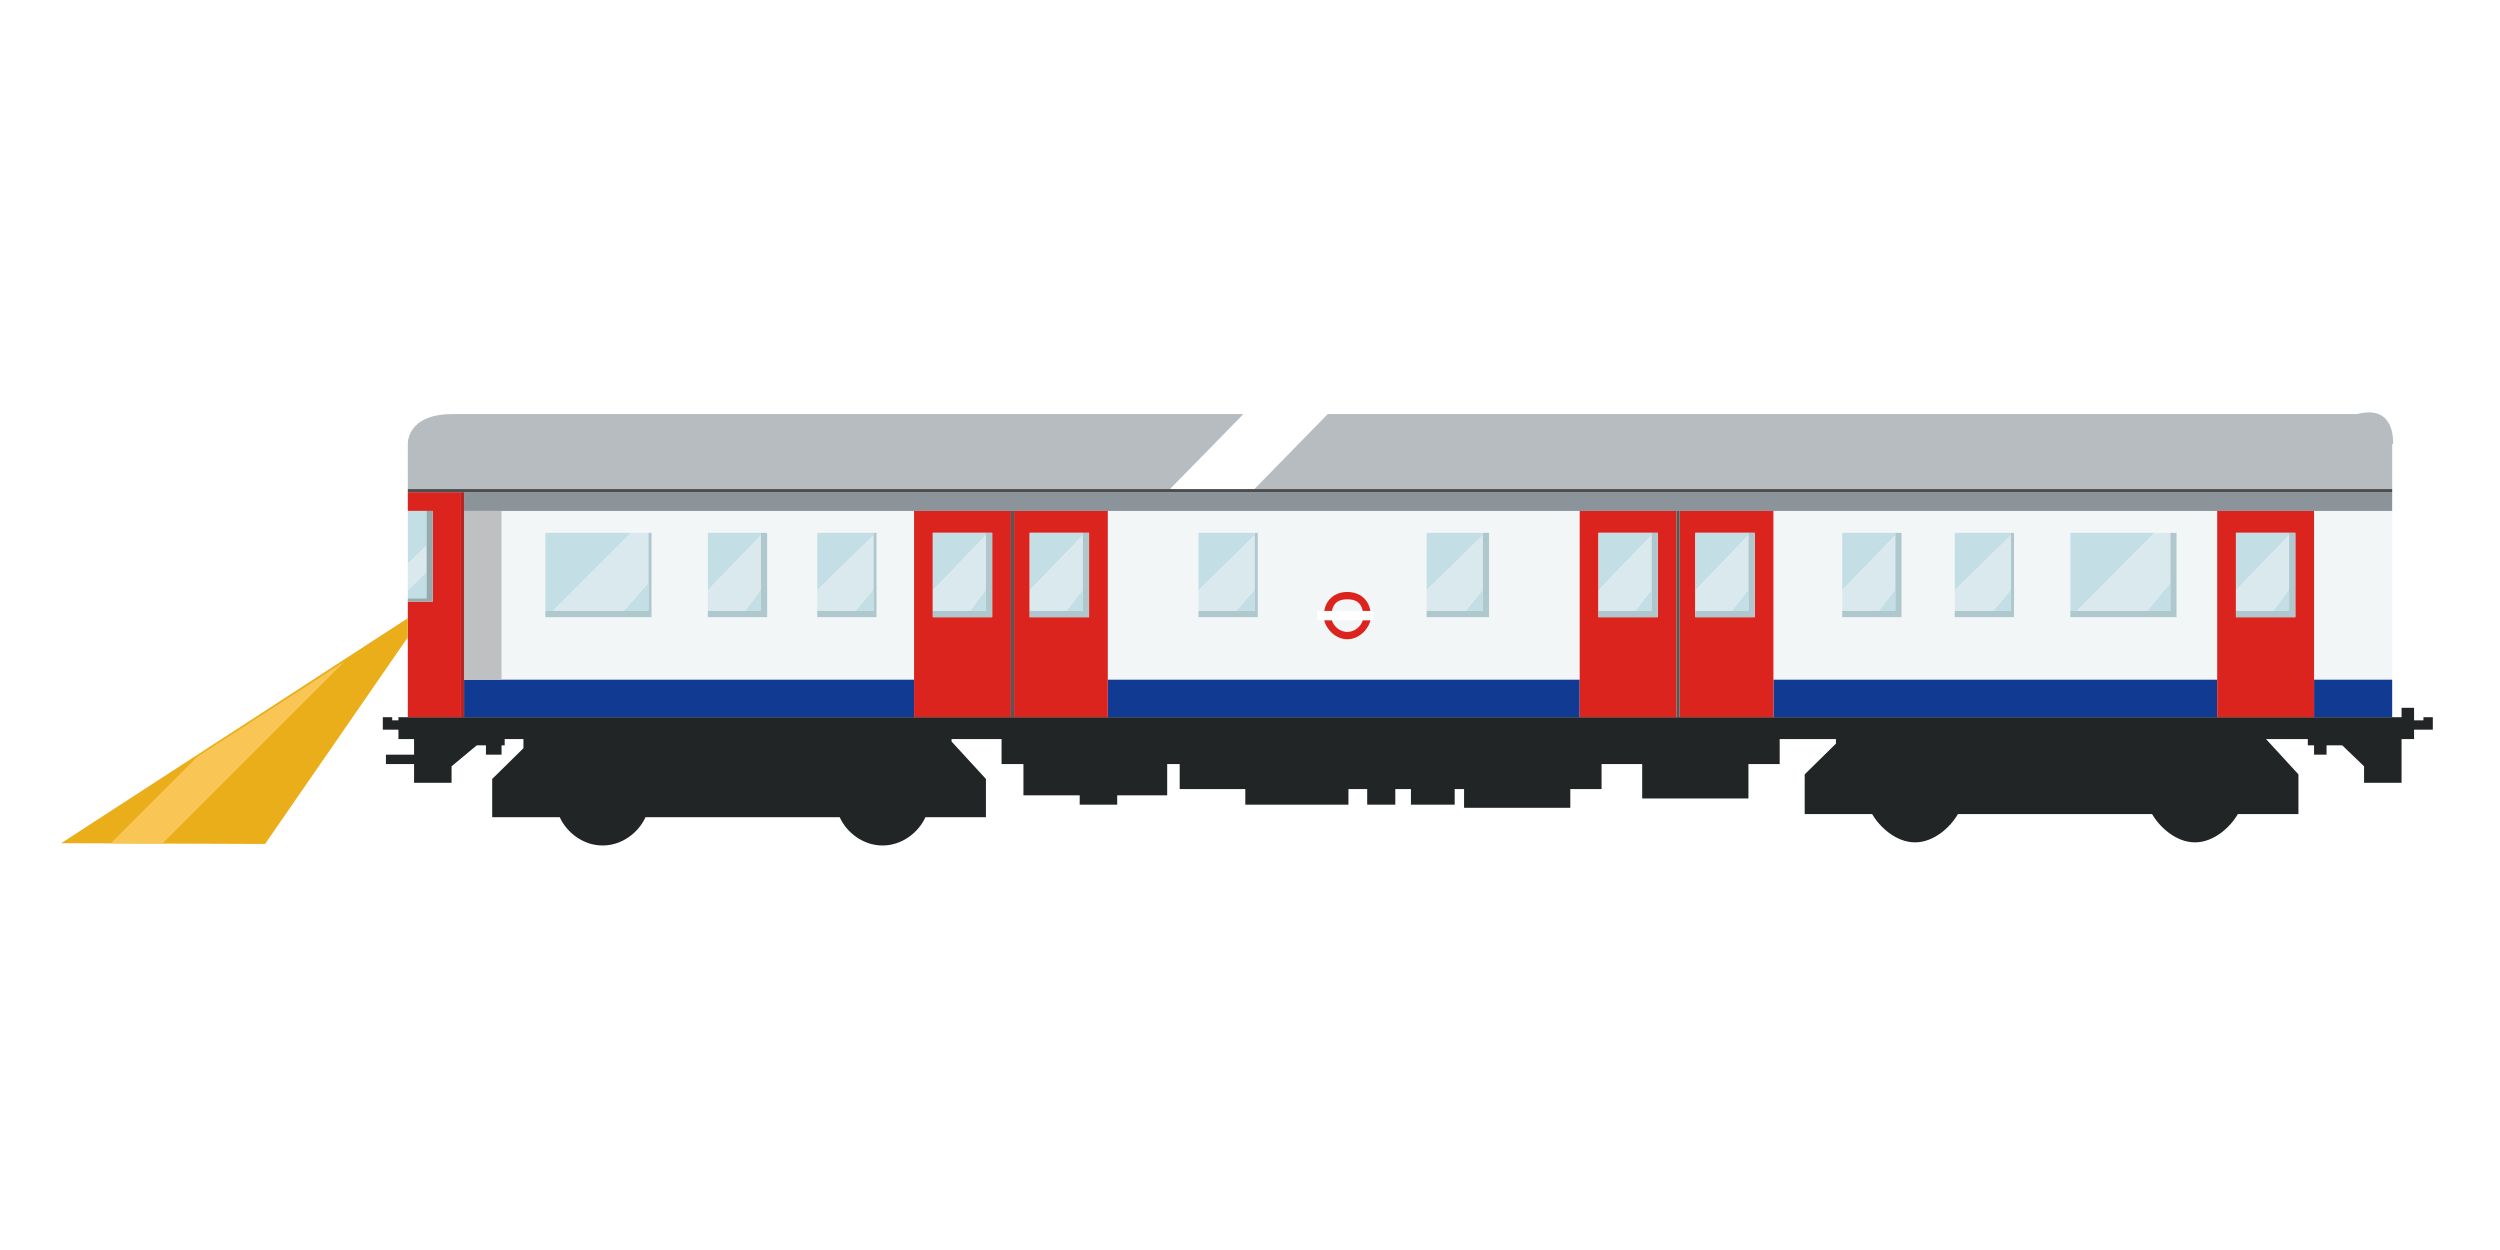
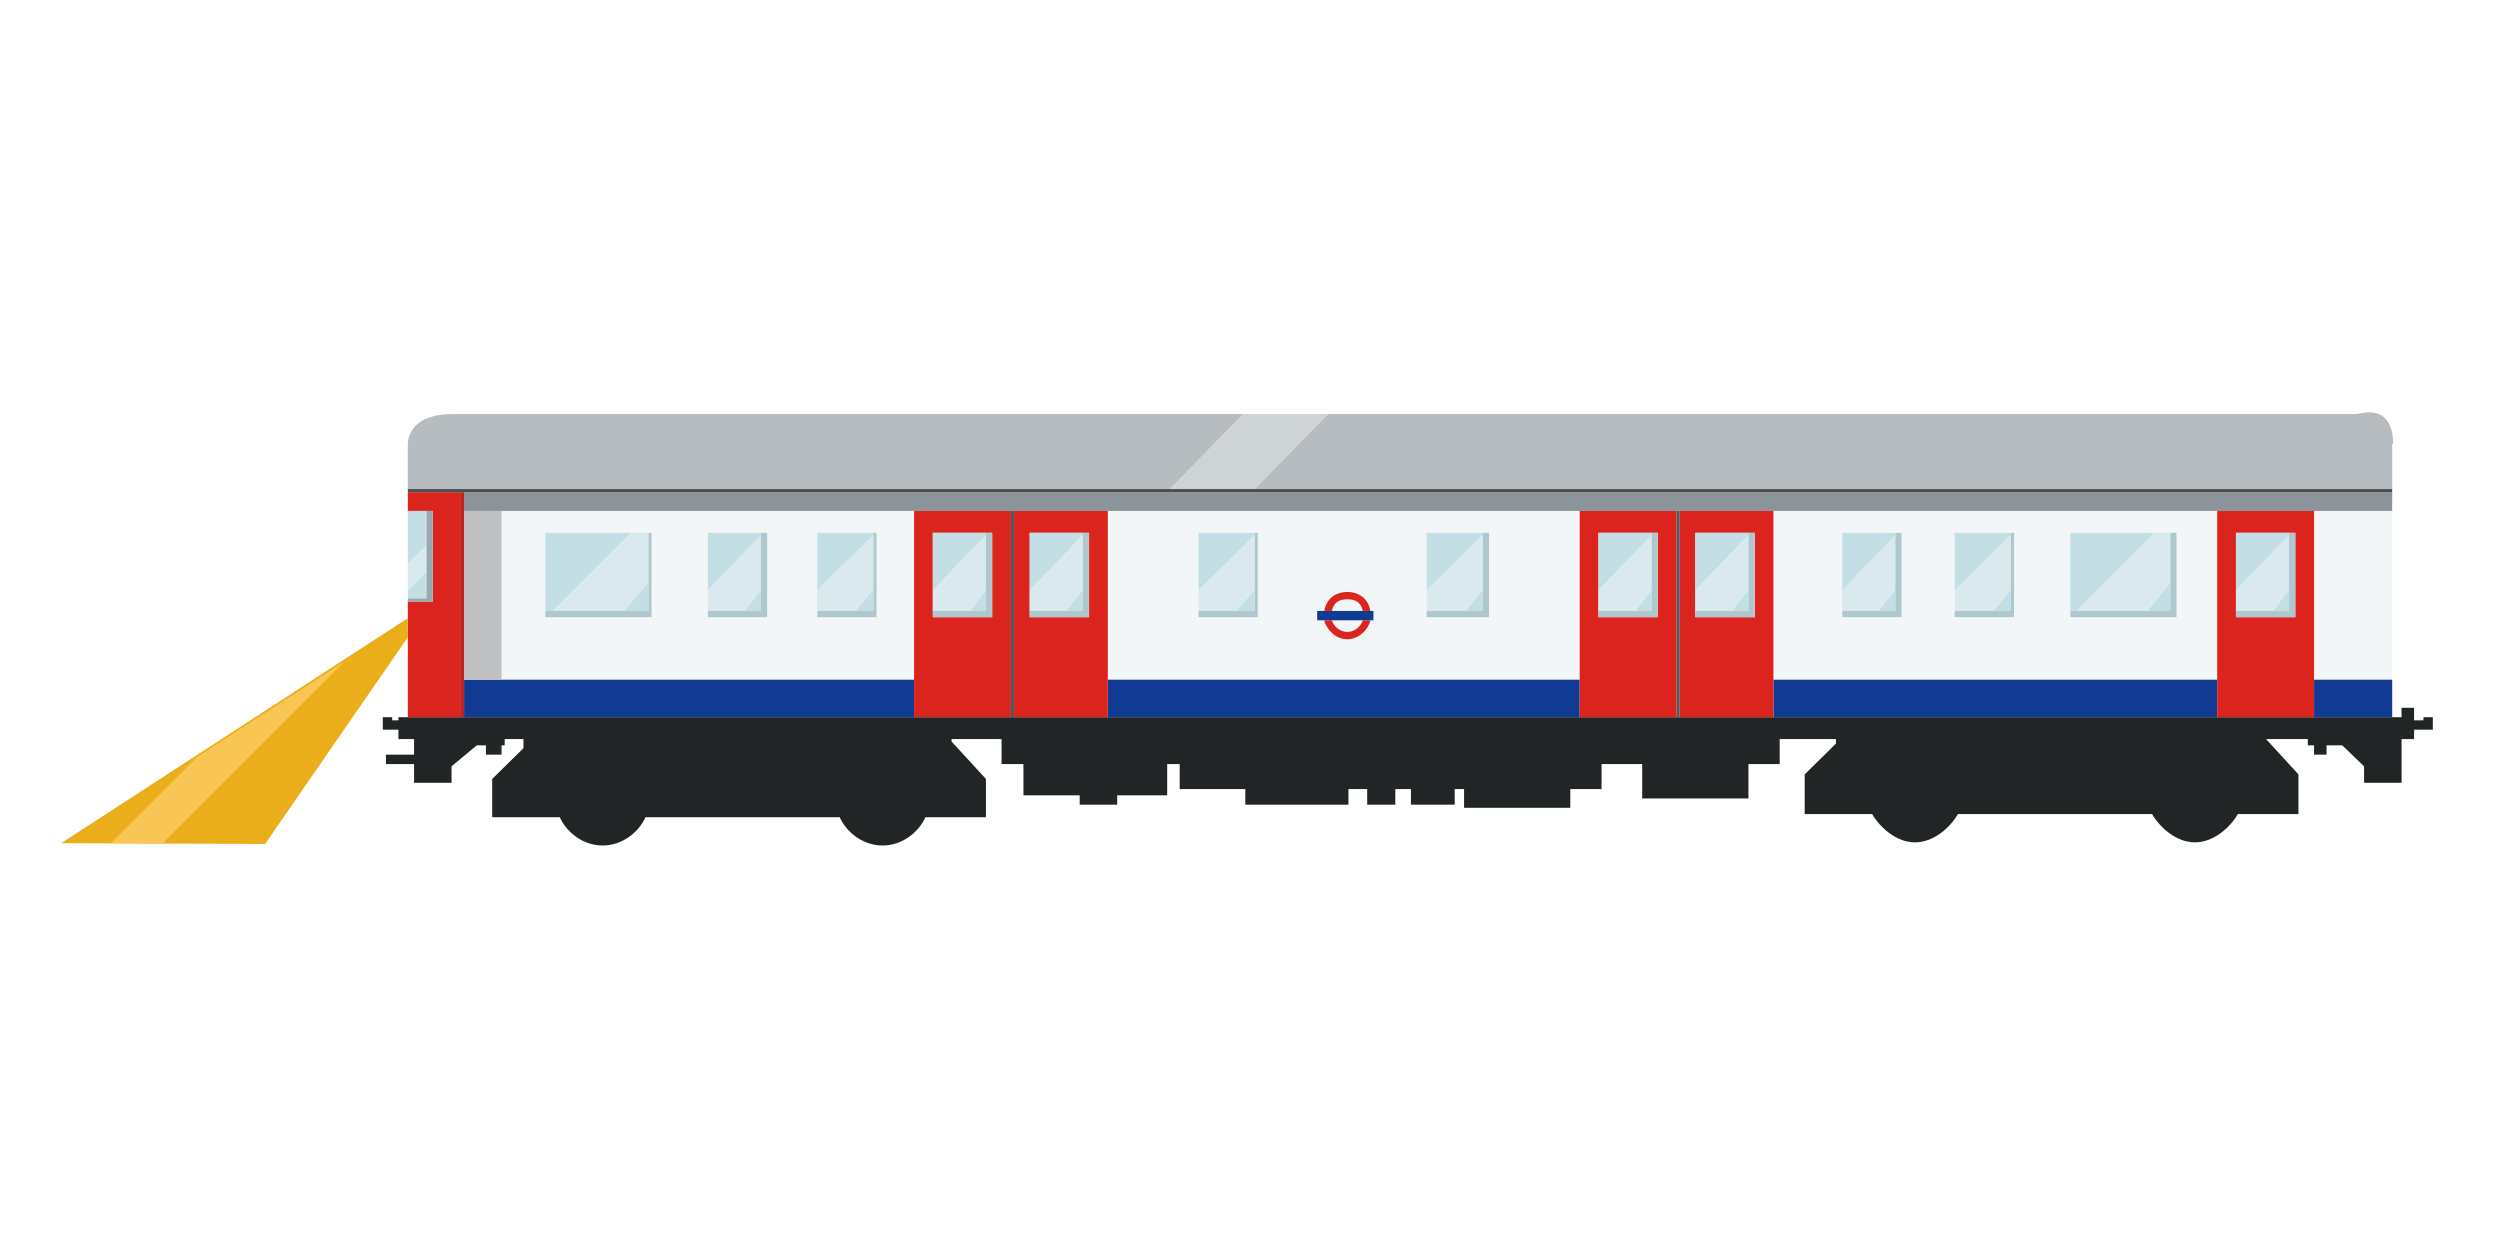
<svg xmlns="http://www.w3.org/2000/svg" version="1.1" id="Layer_1" x="0px" y="0px" width="800px" height="400px" viewBox="0 0 800 400" enable-background="new 0 0 800 400" xml:space="preserve">
  <g id="train__body">
    <path fill="#F2F6F7" d="M709.5,217.5v-54h-142v54H709.5z M662.5,194.937V170.5h27.04h5.994h0.966v14.493v9.944v2.563h-0.966h-9.943   h-19.078H662.5V194.937z M625.5,194.937v-5.996V170.5h18.639h1.347H644.5v16.643v7.794v2.563h-0.361h-7.793H625.5V194.937z    M589.5,194.937v-5.996V170.5h17.929h1.347H608.5v16.643v7.794v2.563h-1.071h-7.794H589.5V194.937z" />
    <path fill="#F2F6F7" d="M292.5,217.5v-54h-132v54H292.5z M261.5,194.937v-5.996V170.5h18.47h1.347H280.5v16.643v7.794v2.563h-0.53   h-7.794H261.5V194.937z M226.5,194.937v-5.996V170.5h18.228h1.347H245.5v16.643v7.794v2.563h-0.772h-7.794H226.5V194.937z    M174.5,194.937V170.5h27.522h5.995h0.483v14.493v9.944v2.563h-0.483h-9.944h-19.077H174.5V194.937z" />
    <rect x="740.5" y="163.5" fill="#F2F6F7" width="25" height="54" />
    <path fill="#F2F6F7" d="M505.5,217.5v-54h-151v54H505.5z M456.5,194.937v-5.996V170.5h18.771h1.347H476.5v16.643v7.794v2.563   h-1.229h-7.794H456.5V194.937z M421.5,195.5h2.255c0.684-4,3.729-6.069,7.39-6.069c3.659,0,6.705,2.069,7.39,6.069h0.966v3h-0.966   c-0.685,3-3.73,6.068-7.39,6.068c-3.66,0-6.706-3.068-7.39-6.068H421.5V195.5z M383.5,194.937v-5.996V170.5h18.349h1.347H402.5   v16.643v7.794v2.563h-0.651h-7.793H383.5V194.937z" />
    <path fill="#F2F6F7" d="M431.145,191.786c-2.349,0-4.31,0.714-4.946,3.714h9.891C435.452,192.5,433.492,191.786,431.145,191.786z" />
    <path fill="#F2F6F7" d="M431.145,202.215c2.348,0,4.308-1.715,4.944-3.715h-9.891C426.835,200.5,428.796,202.215,431.145,202.215z" />
    <path fill="#26B4DB" d="M766.04,141.622c-0.007,0.277-0.021,0.452-0.021,0.452S766.035,141.908,766.04,141.622z" />
    <path fill="#B6BCBF" d="M397.896,132.5H144.875c-14.868,0-14.375,9.573-14.375,9.573V156.5h243.9L397.896,132.5z" />
    <path fill="#B6BCBF" d="M401.397,156.5H765.5v-14.427c0,0,0.273,0.178,0.281-0.099c0.061-2.163-0.065-12.475-11.51-9.475H424.893   L401.397,156.5z" />
    <rect x="567.5" y="217.5" fill="#113B92" width="142" height="12" />
    <polygon fill="#113B92" points="161.027,217.5 148.5,217.5 148.5,229.5 292.5,229.5 292.5,217.5  " />
    <rect x="354.5" y="217.5" fill="#113B92" width="151" height="12" />
    <rect x="740.5" y="217.5" fill="#113B92" width="25" height="12" />
    <polygon fill="#8C949B" points="372.932,157.5 148.5,157.5 148.5,163.5 161.027,163.5 293.186,163.5 324.022,163.5 325.491,163.5    354.859,163.5 506.107,163.5 536.944,163.5 538.412,163.5 567.781,163.5 710.218,163.5 741.055,163.5 765.5,163.5 765.5,157.5    399.929,157.5  " />
    <path fill="#222526" d="M775.5,229.5v1h-3v-4h-4v3h-2.481h-24.964h-30.837H567.781h-29.369h-1.468h-30.837H354.859h-29.369h-1.468   h-30.837H149.28h-1.468h-14.684h-1.469H127.5v1h-2v-1h-3v4h1.817h1.468h1.715v3h4.159h0.841v5h-9v3h9v6h12v-5.281l8.072-6.719   h2.928v3h5v-3h1v-2h6v2.926l-10,9.843V261.5h21.617c2.282,5,7.567,9.056,13.727,9.056s11.445-4.056,13.726-9.056h62.122   c2.281,5,7.566,9.056,13.726,9.056s11.445-4.056,13.727-9.056H315.5v-12.231l-11-11.977V236.5h16v8h7v10h18v3h12v-3h16v-10h4v8h21   v5h33v-5h6v5h9v-5h5v5h14v-5h3v6h34v-6h10v-8h13v11h34v-11h10v-8h18v1.457l-10,9.843v12.7h21.587c2.281,4,7.567,9.057,13.727,9.057   s11.444-5.057,13.726-9.057h62.122c2.281,4,7.567,9.057,13.726,9.057c6.159,0,11.445-5.057,13.727-9.057H735.5v-12.7l-10.372-11.3   H738.5v2h2v3h4v-3h5.01l6.99,6.719v5.281h12v-14h4v-3h3.797h1.469h0.734v-4H775.5z" />
    <path fill="#DC241F" d="M354.5,163.5h-30v66h30v-12.537V163.5z M329.5,194.937v-5.996V170.5h18.017h1.347H348.5v16.643v7.794v2.563   h-0.983h-7.793H329.5V194.937z" />
    <path fill="#DC241F" d="M323.5,163.5h-31v53.463V229.5h31V163.5z M298.5,194.937v-5.996V170.5h18.18h1.347H317.5v16.643v7.794   v2.563h-0.82h-7.793H298.5V194.937z" />
    <polygon fill="#C3DEE5" points="243.5,195.5 243.5,188.611 238.402,195.5  " />
    <polygon fill="#C3DEE5" points="243.5,170.5 226.5,170.5 226.5,188.941 243.5,171.32  " />
    <polygon fill="#D9E9ED" points="243.5,188.611 243.5,171.32 226.5,188.941 226.5,195.5 238.402,195.5  " />
    <polygon fill="#C3DEE5" points="177.293,195.247 202.022,170.5 174.5,170.5 174.5,195.5 177.528,195.5  " />
    <polygon fill="#C3DEE5" points="207.5,195.5 207.5,186.462 199.541,195.5  " />
    <polygon fill="#D9E9ED" points="177.528,195.5 199.541,195.5 207.5,186.462 207.5,170.5 202.022,170.5 177.293,195.247  " />
    <rect x="148.5" y="163.5" fill="#BFC0C1" width="12" height="54" />
    <rect x="323.5" y="163.5" fill="#555759" width="1" height="66" />
    <path fill="#DC241F" d="M567.5,163.5h-30v66h30v-12.537V163.5z M542.5,194.937v-5.996V170.5h17.938h1.347H561.5v16.643v7.794v2.563   h-1.062h-7.794H542.5V194.937z" />
    <path fill="#DC241F" d="M536.5,163.5h-31v53.463V229.5h31V163.5z M511.5,194.937v-5.996V170.5h18.102h1.347H530.5v16.643v7.794   v2.563h-0.898h-7.793H511.5V194.937z" />
    <path fill="#DC241F" d="M740.5,163.5h-31v53.463V229.5h31v-12.537V163.5z M715.5,194.937v-5.996V170.5h18.213h1.347h-0.56v16.643   v7.794v2.563h-0.787h-7.794H715.5V194.937z" />
    <rect x="536.5" y="163.5" fill="#555759" width="1" height="66" />
    <polygon fill="#DC241F" points="147.5,229.5 147.5,216.963 147.5,162.631 147.5,157.5 144.875,157.5 130.5,157.5 130.5,163.5    137.533,163.5 138.5,163.5 138.5,190.532 138.5,192.5 137.533,192.5 130.5,192.5 130.5,216.963 130.5,229.5 133.127,229.5  " />
    <polygon fill="#C3DEE5" points="136.5,163.5 130.5,163.5 130.5,180.505 136.5,174.631  " />
    <polygon fill="#C3DEE5" points="136.5,182.937 130.5,188.811 130.5,191.5 136.5,191.5  " />
    <polygon fill="#B72525" points="148.5,162.631 148.5,157.5 147.5,157.5 147.5,162.631 147.5,216.963 147.5,229.5 148.5,229.5    148.5,216.963  " />
    <polygon fill="#D9E9ED" points="136.5,174.631 130.5,180.505 130.5,188.811 136.5,182.937  " />
    <polygon fill="#94AAAF" points="138.5,192.5 138.5,190.532 138.5,163.5 136.5,163.5 136.5,174.631 136.5,182.937 136.5,191.5    130.5,191.5 130.5,192.5 137.533,192.5  " />
    <polygon fill="#AFC8CE" points="198.073,197.5 208.017,197.5 208.5,197.5 208.5,194.937 208.5,184.993 208.5,170.5 207.5,170.5    207.5,186.462 207.5,195.5 199.541,195.5 177.528,195.5 174.5,195.5 174.5,197.5 178.996,197.5  " />
    <polygon fill="#C3DEE5" points="694.5,195.5 694.5,186.462 687.059,195.5  " />
    <polygon fill="#C3DEE5" points="664.811,195.247 689.54,170.5 662.5,170.5 662.5,195.5 665.046,195.5  " />
    <polygon fill="#D9E9ED" points="665.046,195.5 687.059,195.5 694.5,186.462 694.5,170.5 689.54,170.5 664.811,195.247  " />
    <polygon fill="#AFC8CE" points="685.591,197.5 695.534,197.5 696.5,197.5 696.5,194.937 696.5,184.993 696.5,170.5 694.5,170.5    694.5,186.462 694.5,195.5 687.059,195.5 665.046,195.5 662.5,195.5 662.5,197.5 666.513,197.5  " />
    <polygon fill="#AFC8CE" points="244.728,197.5 245.5,197.5 245.5,194.937 245.5,187.143 245.5,170.5 246.074,170.5 243.5,170.5    243.5,171.32 243.5,188.611 243.5,195.5 238.402,195.5 226.5,195.5 226.5,197.5 236.934,197.5  " />
    <polygon fill="#C3DEE5" points="279.5,170.5 261.5,170.5 261.5,188.941 279.5,171.32  " />
    <polygon fill="#C3DEE5" points="279.5,195.5 279.5,188.611 273.645,195.5  " />
    <polygon fill="#D9E9ED" points="279.5,188.611 279.5,171.32 261.5,188.941 261.5,195.5 273.645,195.5  " />
    <polygon fill="#AFC8CE" points="279.97,197.5 280.5,197.5 280.5,194.937 280.5,187.143 280.5,170.5 281.316,170.5 279.5,170.5    279.5,171.32 279.5,188.611 279.5,195.5 273.645,195.5 261.5,195.5 261.5,197.5 272.176,197.5  " />
    <polygon fill="#C3DEE5" points="315.5,170.5 298.5,170.5 298.5,188.941 315.5,171.32  " />
    <polygon fill="#C3DEE5" points="315.5,195.5 315.5,188.611 310.355,195.5  " />
    <polygon fill="#D9E9ED" points="315.5,188.611 315.5,171.32 298.5,188.941 298.5,195.5 310.355,195.5  " />
    <polygon fill="#AFC8CE" points="316.68,197.5 317.5,197.5 317.5,194.937 317.5,187.143 317.5,170.5 318.027,170.5 315.5,170.5    315.5,171.32 315.5,188.611 315.5,195.5 310.355,195.5 298.5,195.5 298.5,197.5 308.887,197.5  " />
    <polygon fill="#C3DEE5" points="346.5,170.5 329.5,170.5 329.5,188.941 346.5,171.32  " />
    <polygon fill="#C3DEE5" points="346.5,195.5 346.5,188.611 341.192,195.5  " />
    <polygon fill="#D9E9ED" points="346.5,188.611 346.5,171.32 329.5,188.941 329.5,195.5 341.192,195.5  " />
    <polygon fill="#AFC8CE" points="347.517,197.5 348.5,197.5 348.5,194.937 348.5,187.143 348.5,170.5 348.864,170.5 346.5,170.5    346.5,171.32 346.5,188.611 346.5,195.5 341.192,195.5 329.5,195.5 329.5,197.5 339.724,197.5  " />
    <polygon fill="#C3DEE5" points="401.5,195.5 401.5,188.611 395.523,195.5  " />
    <polygon fill="#C3DEE5" points="401.5,170.5 383.5,170.5 383.5,188.941 401.5,171.32  " />
    <polygon fill="#D9E9ED" points="401.5,188.611 401.5,171.32 383.5,188.941 383.5,195.5 395.523,195.5  " />
    <polygon fill="#AFC8CE" points="401.849,197.5 402.5,197.5 402.5,194.937 402.5,187.143 402.5,170.5 403.195,170.5 401.5,170.5    401.5,171.32 401.5,188.611 401.5,195.5 395.523,195.5 383.5,195.5 383.5,197.5 394.055,197.5  " />
    <polygon fill="#C3DEE5" points="474.5,195.5 474.5,188.611 468.945,195.5  " />
    <polygon fill="#C3DEE5" points="474.5,170.5 456.5,170.5 456.5,188.941 474.5,171.32  " />
    <polygon fill="#D9E9ED" points="474.5,188.611 474.5,171.32 456.5,188.941 456.5,195.5 468.945,195.5  " />
    <polygon fill="#AFC8CE" points="475.271,197.5 476.5,197.5 476.5,194.937 476.5,187.143 476.5,170.5 476.617,170.5 474.5,170.5    474.5,171.32 474.5,188.611 474.5,195.5 468.945,195.5 456.5,195.5 456.5,197.5 467.477,197.5  " />
    <polygon fill="#C3DEE5" points="528.5,195.5 528.5,188.611 523.276,195.5  " />
    <polygon fill="#C3DEE5" points="528.5,170.5 511.5,170.5 511.5,188.941 528.5,171.32  " />
    <polygon fill="#D9E9ED" points="528.5,188.611 528.5,171.32 511.5,188.941 511.5,195.5 523.276,195.5  " />
    <polygon fill="#AFC8CE" points="529.602,197.5 530.5,197.5 530.5,194.937 530.5,187.143 530.5,170.5 530.948,170.5 528.5,170.5    528.5,171.32 528.5,188.611 528.5,195.5 523.276,195.5 511.5,195.5 511.5,197.5 521.809,197.5  " />
    <polygon fill="#C3DEE5" points="559.5,170.5 542.5,170.5 542.5,188.941 559.5,171.32  " />
    <polygon fill="#C3DEE5" points="559.5,195.5 559.5,188.611 554.113,195.5  " />
    <polygon fill="#D9E9ED" points="559.5,188.611 559.5,171.32 542.5,188.941 542.5,195.5 554.113,195.5  " />
    <polygon fill="#AFC8CE" points="560.438,197.5 561.5,197.5 561.5,194.937 561.5,187.143 561.5,170.5 561.785,170.5 559.5,170.5    559.5,171.32 559.5,188.611 559.5,195.5 554.113,195.5 542.5,195.5 542.5,197.5 552.645,197.5  " />
    <polygon fill="#C3DEE5" points="606.5,170.5 589.5,170.5 589.5,188.941 606.5,171.32  " />
    <polygon fill="#C3DEE5" points="606.5,195.5 606.5,188.611 601.104,195.5  " />
    <polygon fill="#D9E9ED" points="606.5,188.611 606.5,171.32 589.5,188.941 589.5,195.5 601.104,195.5  " />
    <polygon fill="#AFC8CE" points="607.429,197.5 608.5,197.5 608.5,194.937 608.5,187.143 608.5,170.5 608.775,170.5 606.5,170.5    606.5,171.32 606.5,188.611 606.5,195.5 601.104,195.5 589.5,195.5 589.5,197.5 599.635,197.5  " />
    <polygon fill="#C3DEE5" points="643.5,195.5 643.5,188.611 637.813,195.5  " />
    <polygon fill="#C3DEE5" points="643.5,170.5 625.5,170.5 625.5,188.941 643.5,171.32  " />
    <polygon fill="#D9E9ED" points="643.5,188.611 643.5,171.32 625.5,188.941 625.5,195.5 637.813,195.5  " />
    <polygon fill="#AFC8CE" points="644.139,197.5 644.5,197.5 644.5,194.937 644.5,187.143 644.5,170.5 645.485,170.5 643.5,170.5    643.5,171.32 643.5,188.611 643.5,195.5 637.813,195.5 625.5,195.5 625.5,197.5 636.346,197.5  " />
    <polygon fill="#C3DEE5" points="732.5,195.5 732.5,188.611 727.388,195.5  " />
    <polygon fill="#C3DEE5" points="732.5,170.5 715.5,170.5 715.5,188.941 732.5,171.32  " />
    <polygon fill="#D9E9ED" points="732.5,188.611 732.5,171.32 715.5,188.941 715.5,195.5 727.388,195.5  " />
    <polygon fill="#AFC8CE" points="733.713,197.5 734.5,197.5 734.5,194.937 734.5,187.143 734.5,170.5 735.06,170.5 732.5,170.5    732.5,171.32 732.5,188.611 732.5,195.5 727.388,195.5 715.5,195.5 715.5,197.5 725.919,197.5  " />
    <path fill="#DC241F" d="M431.145,191.786c2.348,0,4.308,0.714,4.944,3.714h2.445c-0.685-4-3.73-6.069-7.39-6.069   c-3.66,0-6.706,2.069-7.39,6.069h2.443C426.835,192.5,428.796,191.786,431.145,191.786z" />
    <path fill="#DC241F" d="M431.145,202.215c-2.349,0-4.31-1.715-4.946-3.715h-2.443c0.684,3,3.729,6.068,7.39,6.068   c3.659,0,6.705-3.068,7.39-6.068h-2.445C435.452,200.5,433.492,202.215,431.145,202.215z" />
+     <polygon fill="#113B92" points="426.198,198.5 436.089,198.5 438.534,198.5 439.5,198.5 439.5,195.5 438.534,195.5 436.089,195.5    426.198,195.5 423.755,195.5 421.5,195.5 421.5,198.5 423.755,198.5  " />
+     <polygon fill="#CED3D6" points="374.4,156.5 401.397,156.5 424.893,132.5 397.896,132.5  " />
    <polygon fill="#4D4D4D" points="147.812,157.5 149.28,157.5 372.932,157.5 399.929,157.5 765.5,157.5 765.5,156.5 401.397,156.5    374.4,156.5 130.5,156.5 130.5,157.5 144.875,157.5  " />
  </g>
  <g id="train__headlights">
    <polyline fill="#EAAE1B" points="84.824,270.071 130.5,203.942 130.5,197.813 19.557,269.826 " />
    <polygon fill="#F9C655" points="51.973,269.945 110.238,211.681 63.116,242.188 35.421,269.884 " />
  </g>
</svg>
